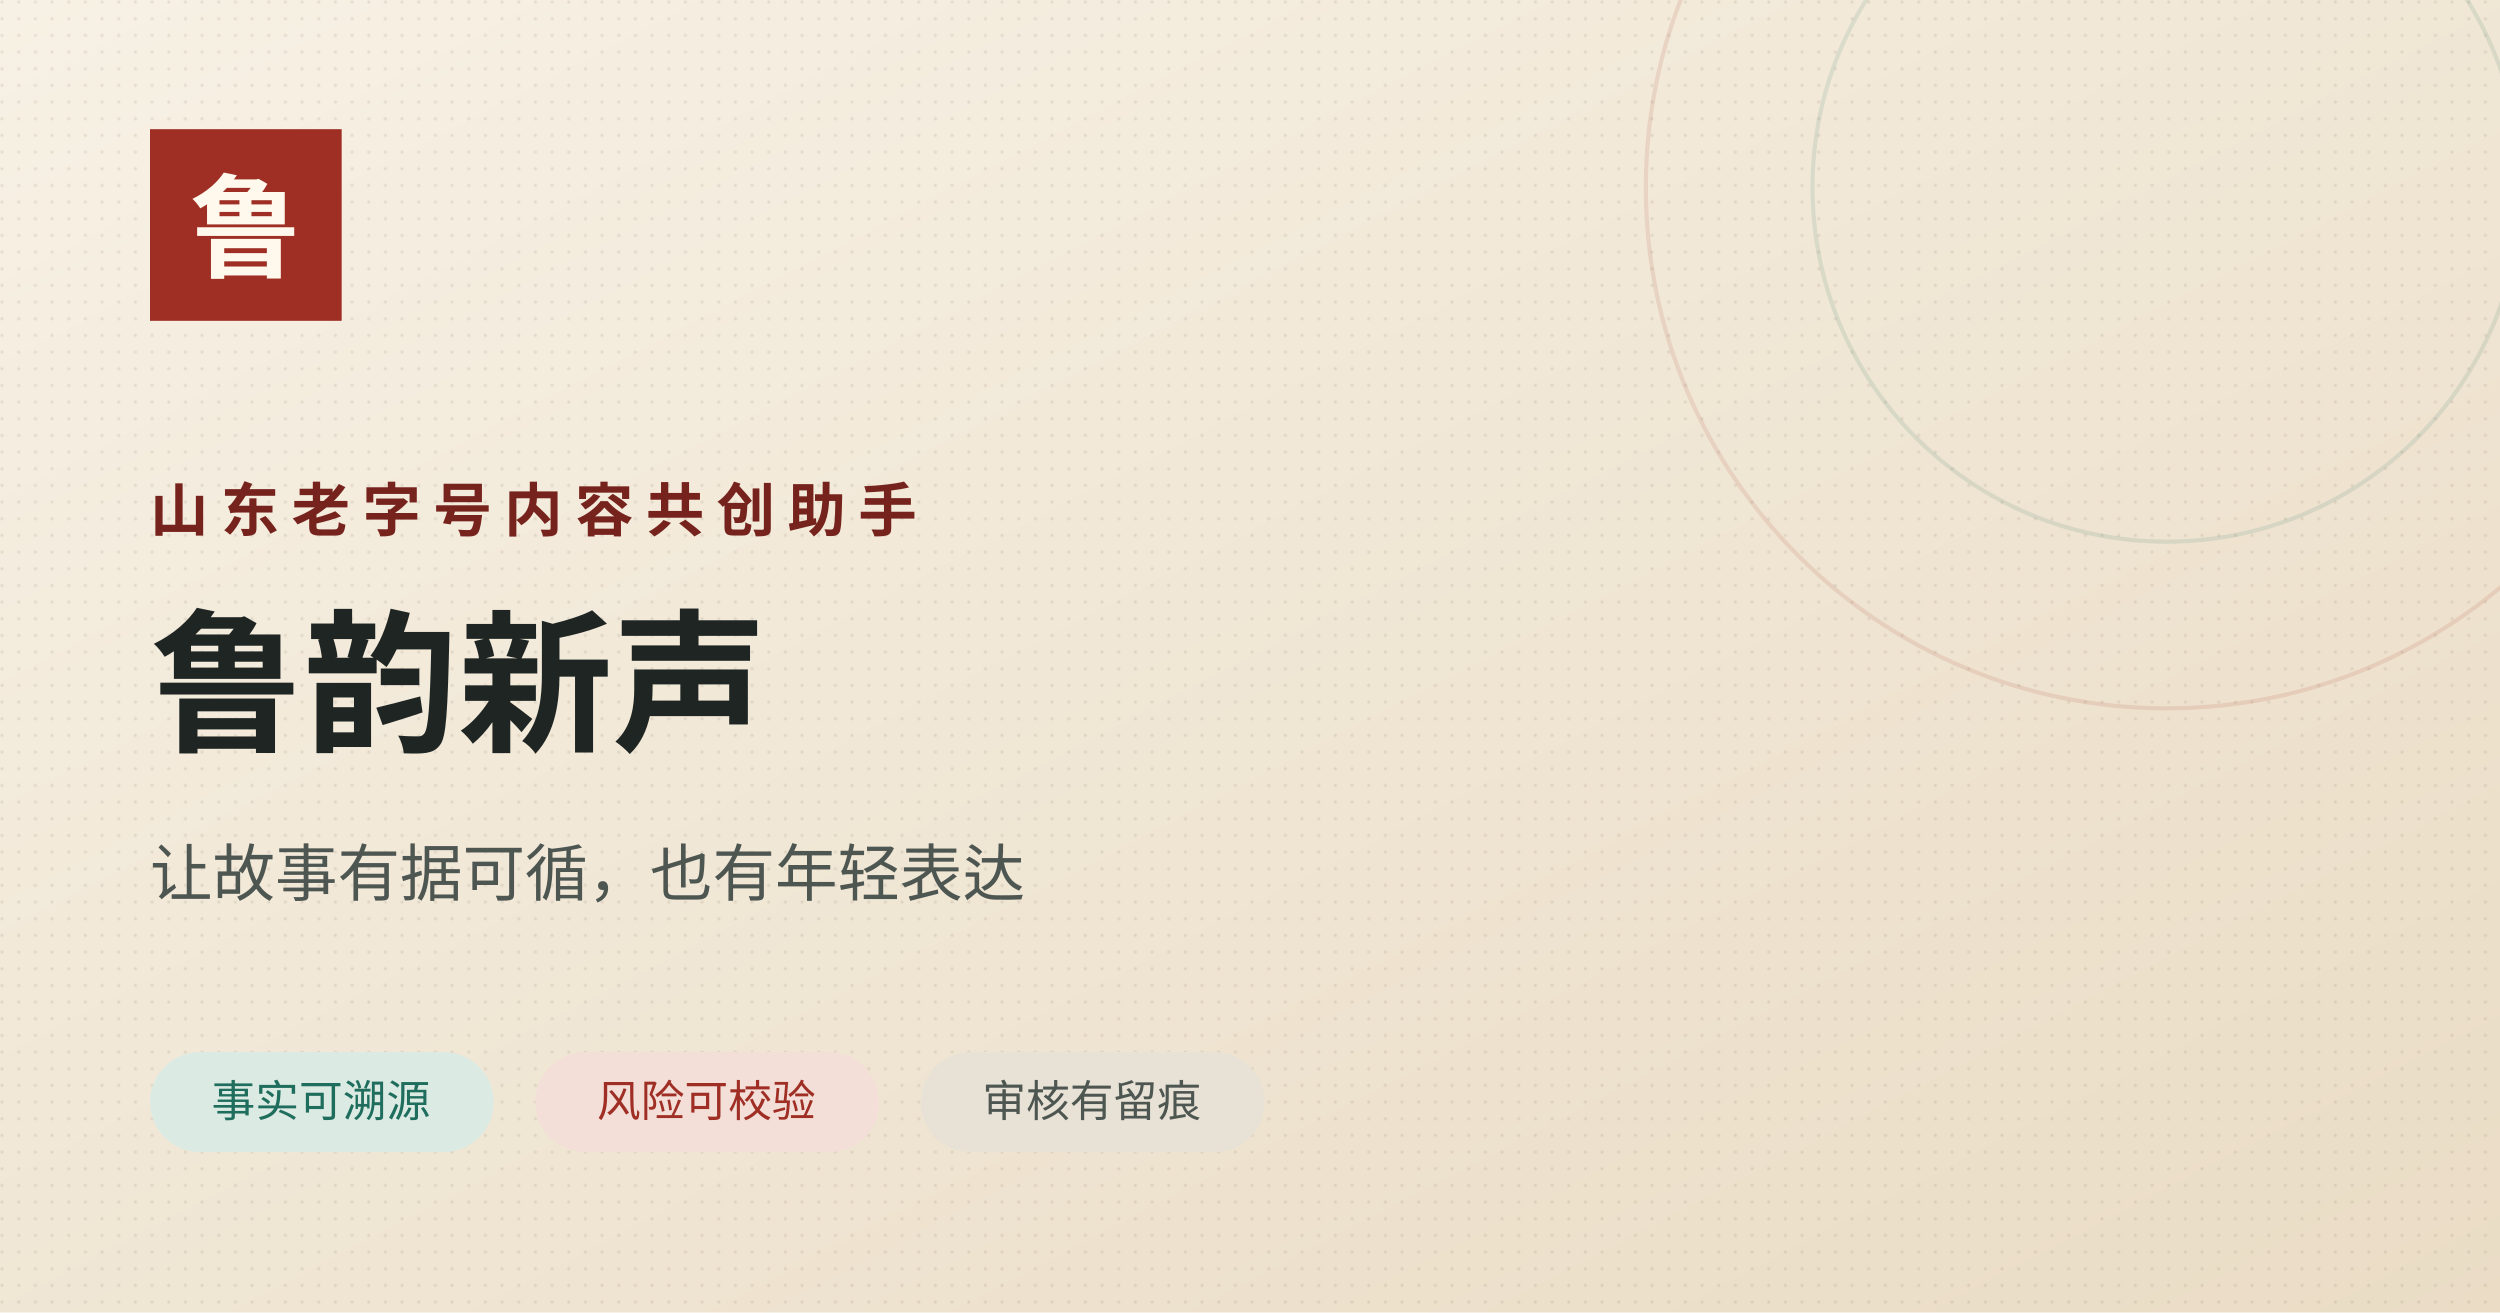
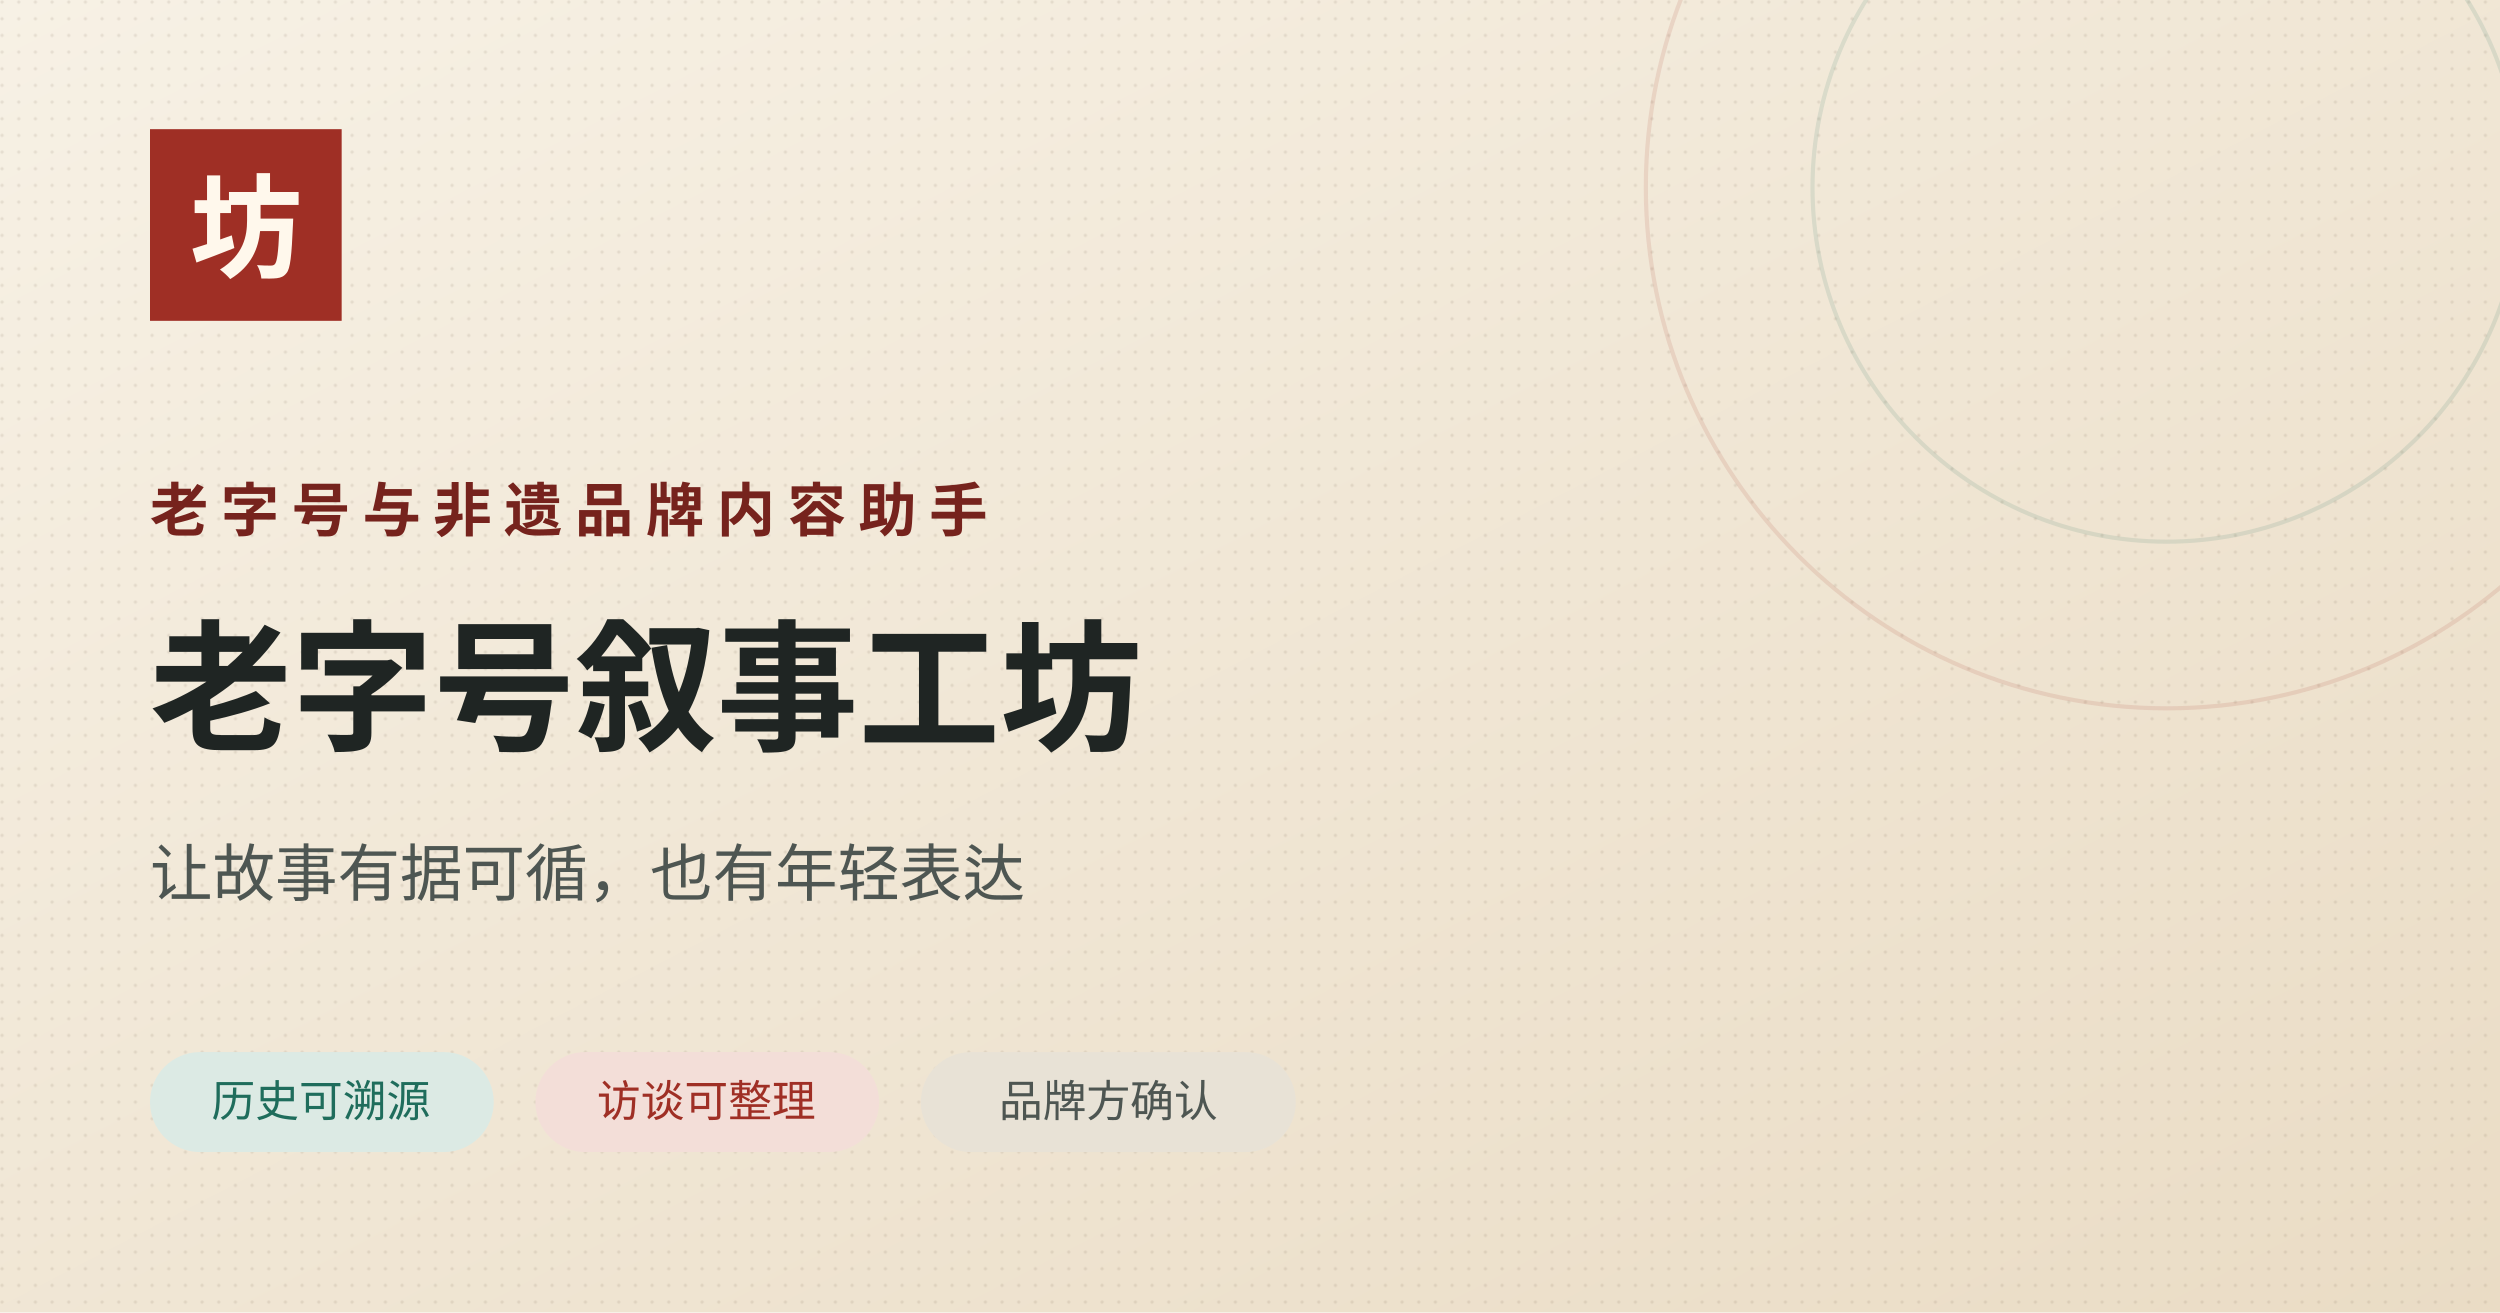
- <svg xmlns="http://www.w3.org/2000/svg" viewBox="0 0 1200 630" role="img" aria-label="鲁韵新声">
+ <svg xmlns="http://www.w3.org/2000/svg" viewBox="0 0 1200 630" role="img" aria-label="老字号叙事工坊">
  <defs>
    <linearGradient id="bg" x1="0" y1="0" x2="1" y2="1">
      <stop stop-color="#f7f1e5" />
      <stop offset="1" stop-color="#eadcc5" />
    </linearGradient>
    <pattern id="n" width="8" height="8" patternUnits="userSpaceOnUse">
      <circle cx="1" cy="1" r=".8" fill="#4d3c29" opacity=".1" />
    </pattern>
  </defs>
  <rect width="1200" height="630" fill="url(#bg)" />
  <rect width="1200" height="630" fill="url(#n)" />
  <circle cx="1040" cy="90" r="250" fill="none" stroke="#9f2f25" opacity=".12" stroke-width="2" />
  <circle cx="1040" cy="90" r="170" fill="none" stroke="#1f6d5c" opacity=".12" stroke-width="2" />
  <g transform="translate(72 62)">
    <rect width="92" height="92" rx="23 7 23 7" fill="#9f2f25" />
-     <text x="46" y="67" text-anchor="middle" fill="#fff8ec" font-family="Songti SC,SimSun,serif" font-size="54" font-weight="900">鲁</text>
+     <text x="46" y="67" text-anchor="middle" fill="#fff8ec" font-family="Songti SC,SimSun,serif" font-size="54" font-weight="900">坊</text>
  </g>
-   <text x="72" y="255" fill="#76231d" font-family="Microsoft YaHei,sans-serif" font-size="28" font-weight="700" letter-spacing="6">山东老字号内容共创助手</text>
-   <text x="72" y="355" fill="#1f2523" font-family="Songti SC,SimSun,serif" font-size="74" font-weight="900">鲁韵新声</text>
+   <text x="72" y="255" fill="#76231d" font-family="Microsoft YaHei,sans-serif" font-size="28" font-weight="700" letter-spacing="6">老字号与非遗品牌内容助手</text>
+   <text x="72" y="355" fill="#1f2523" font-family="Songti SC,SimSun,serif" font-size="68" font-weight="900">老字号叙事工坊</text>
  <text x="72" y="430" fill="#4e5652" font-family="Microsoft YaHei,sans-serif" font-size="30">让故事有据可循，也有年轻表达</text>
  <g transform="translate(72 505)" font-family="Microsoft YaHei,sans-serif" font-size="21">
    <rect width="165" height="48" rx="24" fill="#dceae4" />
-     <text x="82" y="31" text-anchor="middle" fill="#1f6d5c">事实可溯源</text>
+     <text x="82" y="31" text-anchor="middle" fill="#1f6d5c">历史可溯源</text>
    <rect x="185" width="165" height="48" rx="24" fill="#f3ded8" />
-     <text x="267" y="31" text-anchor="middle" fill="#9f2f25">风险可校验</text>
-     <rect x="370" width="165" height="48" rx="24" fill="#e8e2d6" />
-     <text x="452" y="31" text-anchor="middle" fill="#4e5652">审核有留痕</text>
+     <text x="267" y="31" text-anchor="middle" fill="#9f2f25">访谈可整理</text>
+     <rect x="370" width="180" height="48" rx="24" fill="#e8e2d6" />
+     <text x="460" y="31" text-anchor="middle" fill="#4e5652">品牌方确认</text>
  </g>
</svg>
